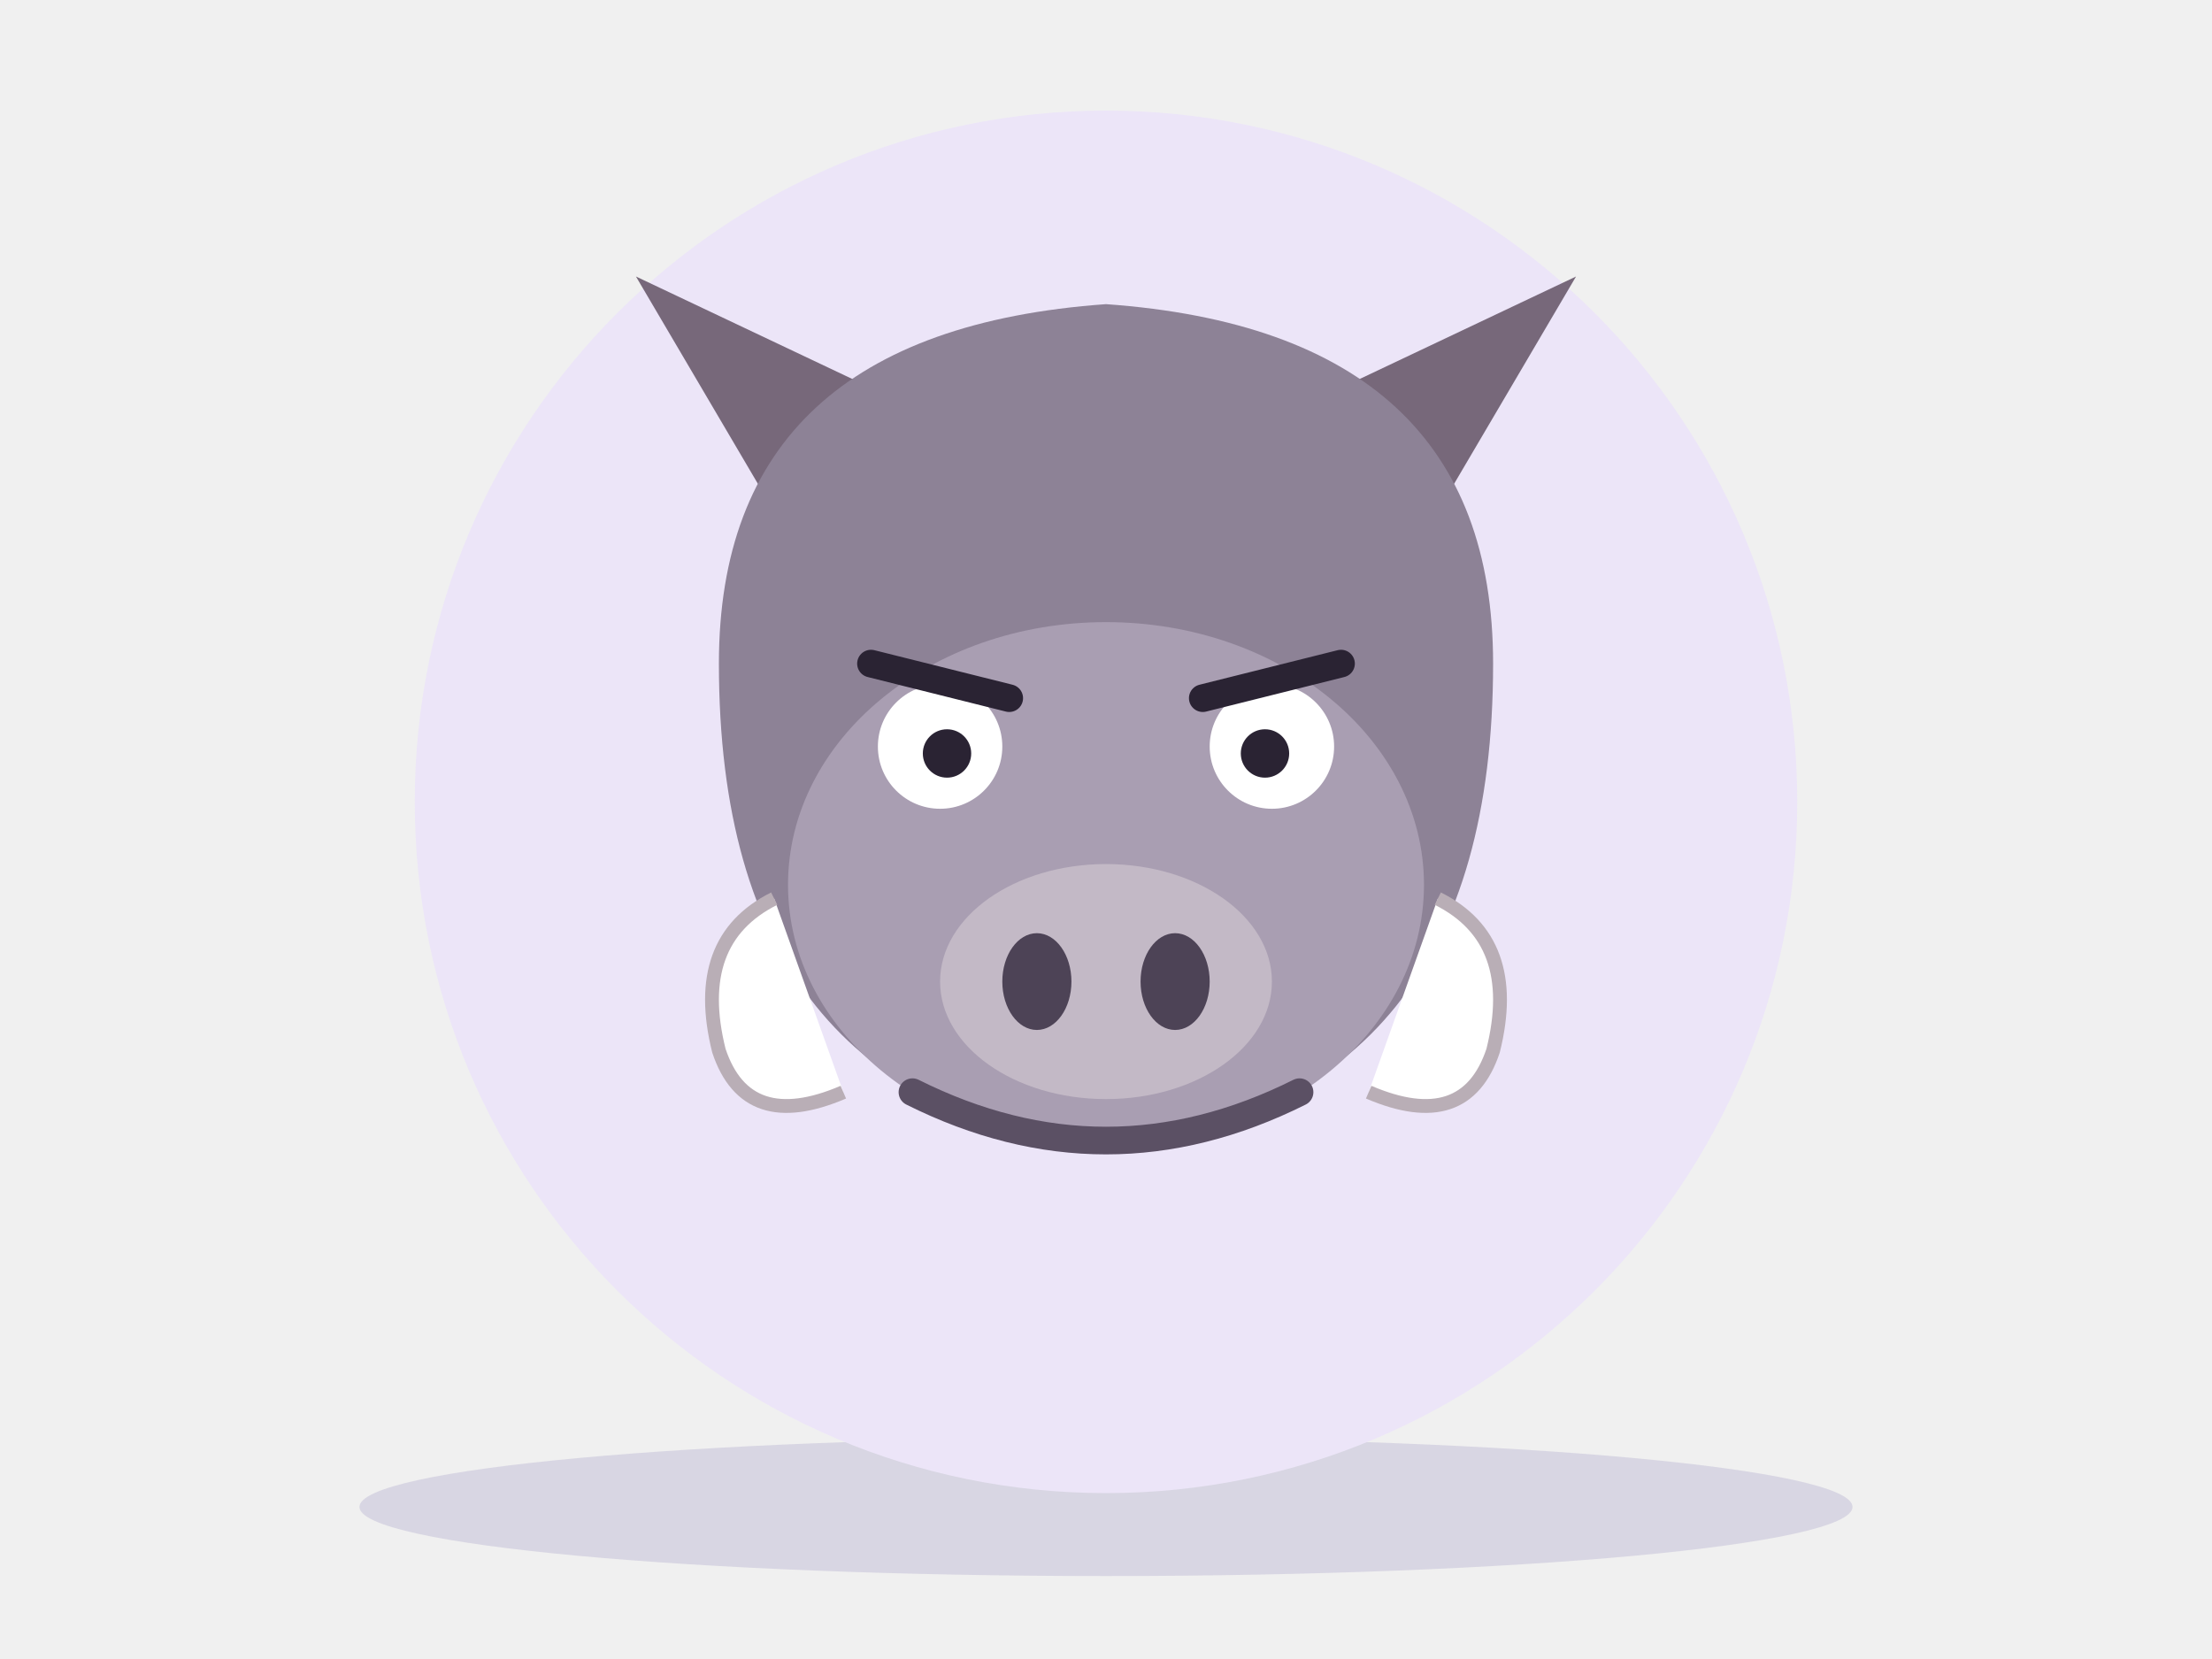
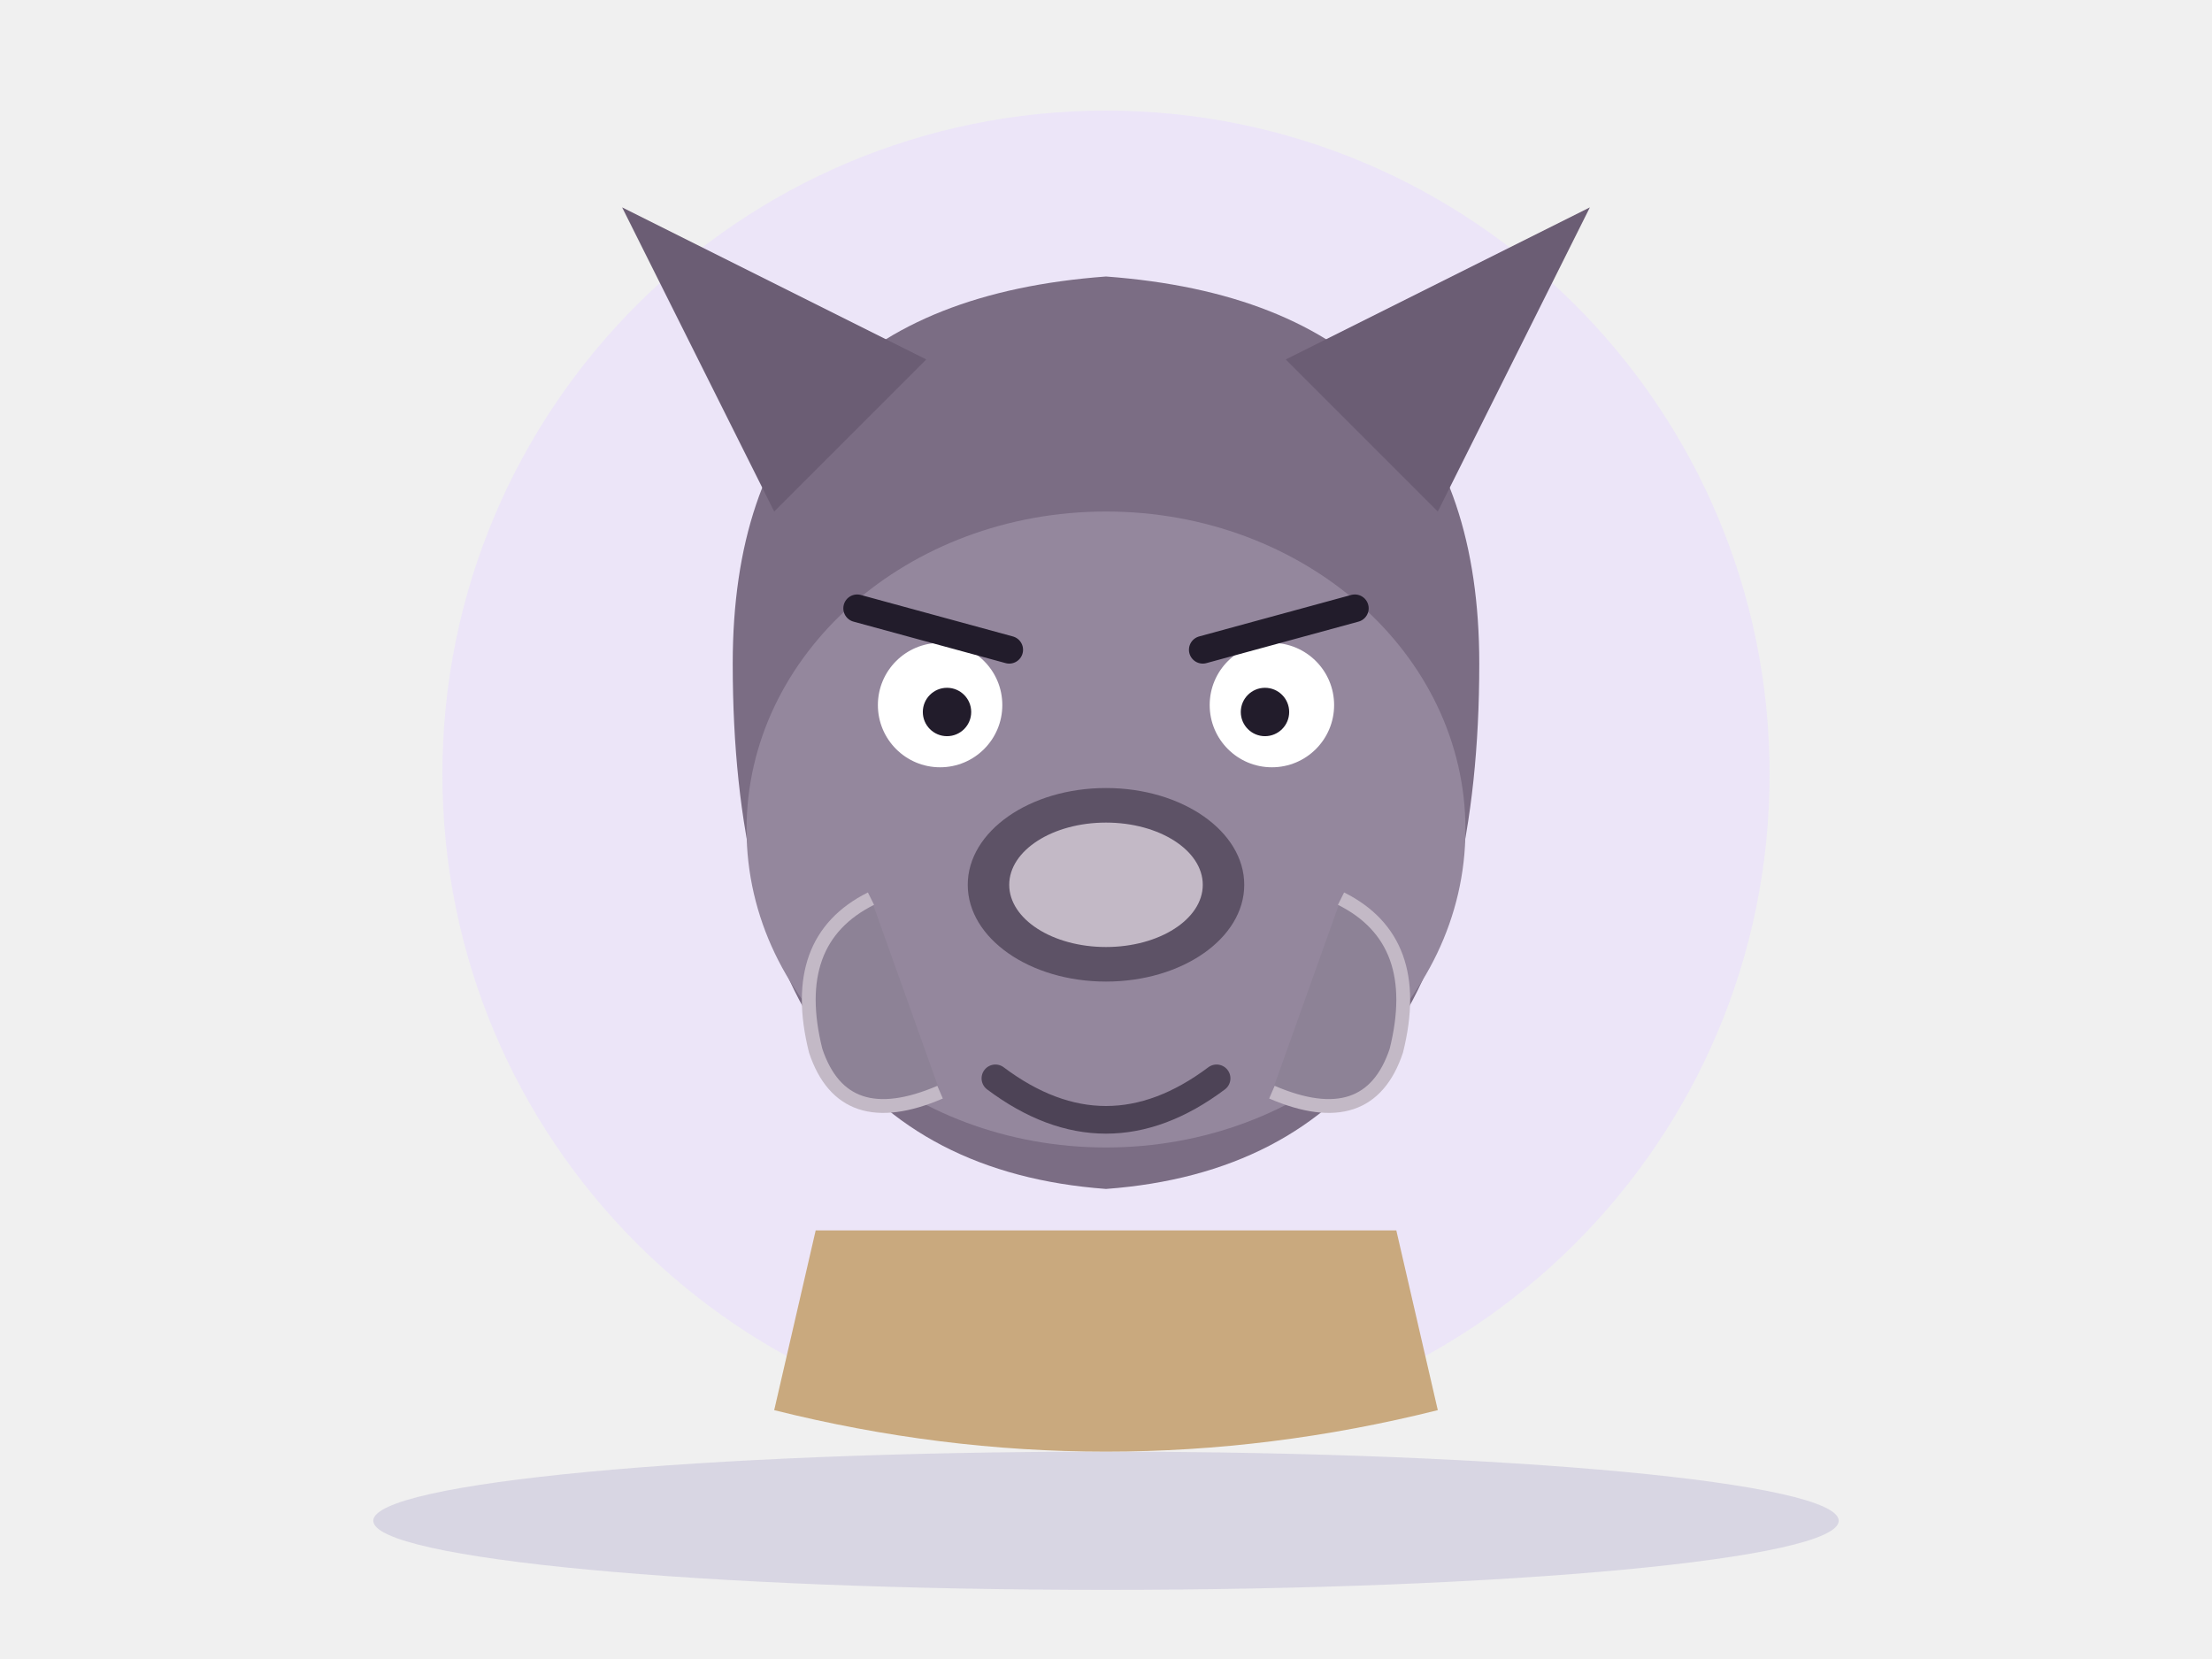
<svg xmlns="http://www.w3.org/2000/svg" viewBox="0 0 320 240" role="img">
-   <ellipse cx="160" cy="218" rx="108" ry="10" fill="#7a6fae" opacity=".2" />
-   <circle cx="160" cy="116" r="100" fill="#ece5f8" />
-   <path d="M112 74 L92 40 130 58Z M208 74 L228 40 190 58Z" fill="#77687a" />
-   <path d="M104 96 Q104 48 160 44 Q216 48 216 96 Q216 160 160 166 Q104 160 104 96Z" fill="#8d8296" />
-   <ellipse cx="160" cy="128" rx="46" ry="38" fill="#a99eb2" />
-   <ellipse cx="160" cy="142" rx="24" ry="17" fill="#c3b9c6" />
-   <ellipse cx="150" cy="142" rx="5" ry="7" fill="#4d4356" />
-   <ellipse cx="170" cy="142" rx="5" ry="7" fill="#4d4356" />
-   <circle cx="136" cy="108" r="9" fill="#fff" />
-   <circle cx="184" cy="108" r="9" fill="#fff" />
-   <circle cx="137" cy="109" r="3.5" fill="#2a2333" />
-   <circle cx="183" cy="109" r="3.5" fill="#2a2333" />
-   <path d="M126 96 L146 101 M194 96 L174 101" stroke="#2a2333" stroke-width="4" stroke-linecap="round" />
-   <path d="M112 130 Q100 136 104 152 Q108 164 122 158" fill="#fff" stroke="#b9aeb6" stroke-width="2" />
-   <path d="M208 130 Q220 136 216 152 Q212 164 198 158" fill="#fff" stroke="#b9aeb6" stroke-width="2" />
-   <path d="M132 158 Q160 172 188 158" stroke="#5b5064" stroke-width="4" fill="none" stroke-linecap="round" />
+   <ellipse cx="160" cy="220" rx="106" ry="10" fill="#7a6fae" opacity=".2" />
+   <circle cx="160" cy="112" r="96" fill="#ece5f8" />
+   <path d="M106 96 Q106 44 160 40 Q214 44 214 96 Q214 168 160 172 Q106 168 106 96Z" fill="#7b6d84" />
+   <path d="M112 74 L90 30 134 52Z M208 74 L230 30 186 52Z" fill="#6b5d74" />
+   <ellipse cx="160" cy="120" rx="52" ry="46" fill="#94879d" />
+   <ellipse cx="160" cy="128" rx="20" ry="14" fill="#5d5266" />
+   <ellipse cx="160" cy="128" rx="14" ry="9" fill="#c3b9c6" />
+   <circle cx="152" cy="126" rx="3" ry="4" fill="#3a3142" />
+   <circle cx="168" cy="126" rx="3" ry="4" fill="#3a3142" />
+   <circle cx="136" cy="102" r="9" fill="#fff" />
+   <circle cx="184" cy="102" r="9" fill="#fff" />
+   <circle cx="137" cy="103" r="3.5" fill="#221c2b" />
+   <circle cx="183" cy="103" r="3.5" fill="#221c2b" />
+   <path d="M124 88 L146 94 M196 88 L174 94" stroke="#221c2b" stroke-width="4" stroke-linecap="round" />
+   <path d="M126 130 Q114 136 118 152 Q122 164 136 158" fill="#8d8296" stroke="#c3b9c6" stroke-width="2" />
+   <path d="M194 130 Q206 136 202 152 Q198 164 184 158" fill="#8d8296" stroke="#c3b9c6" stroke-width="2" />
+   <path d="M144 156 Q160 168 176 156" stroke="#4d4356" stroke-width="4" fill="none" stroke-linecap="round" />
+   <path d="M118 178 L202 178 L208 204 Q160 216 112 204Z" fill="#c9a97e" />
</svg>
